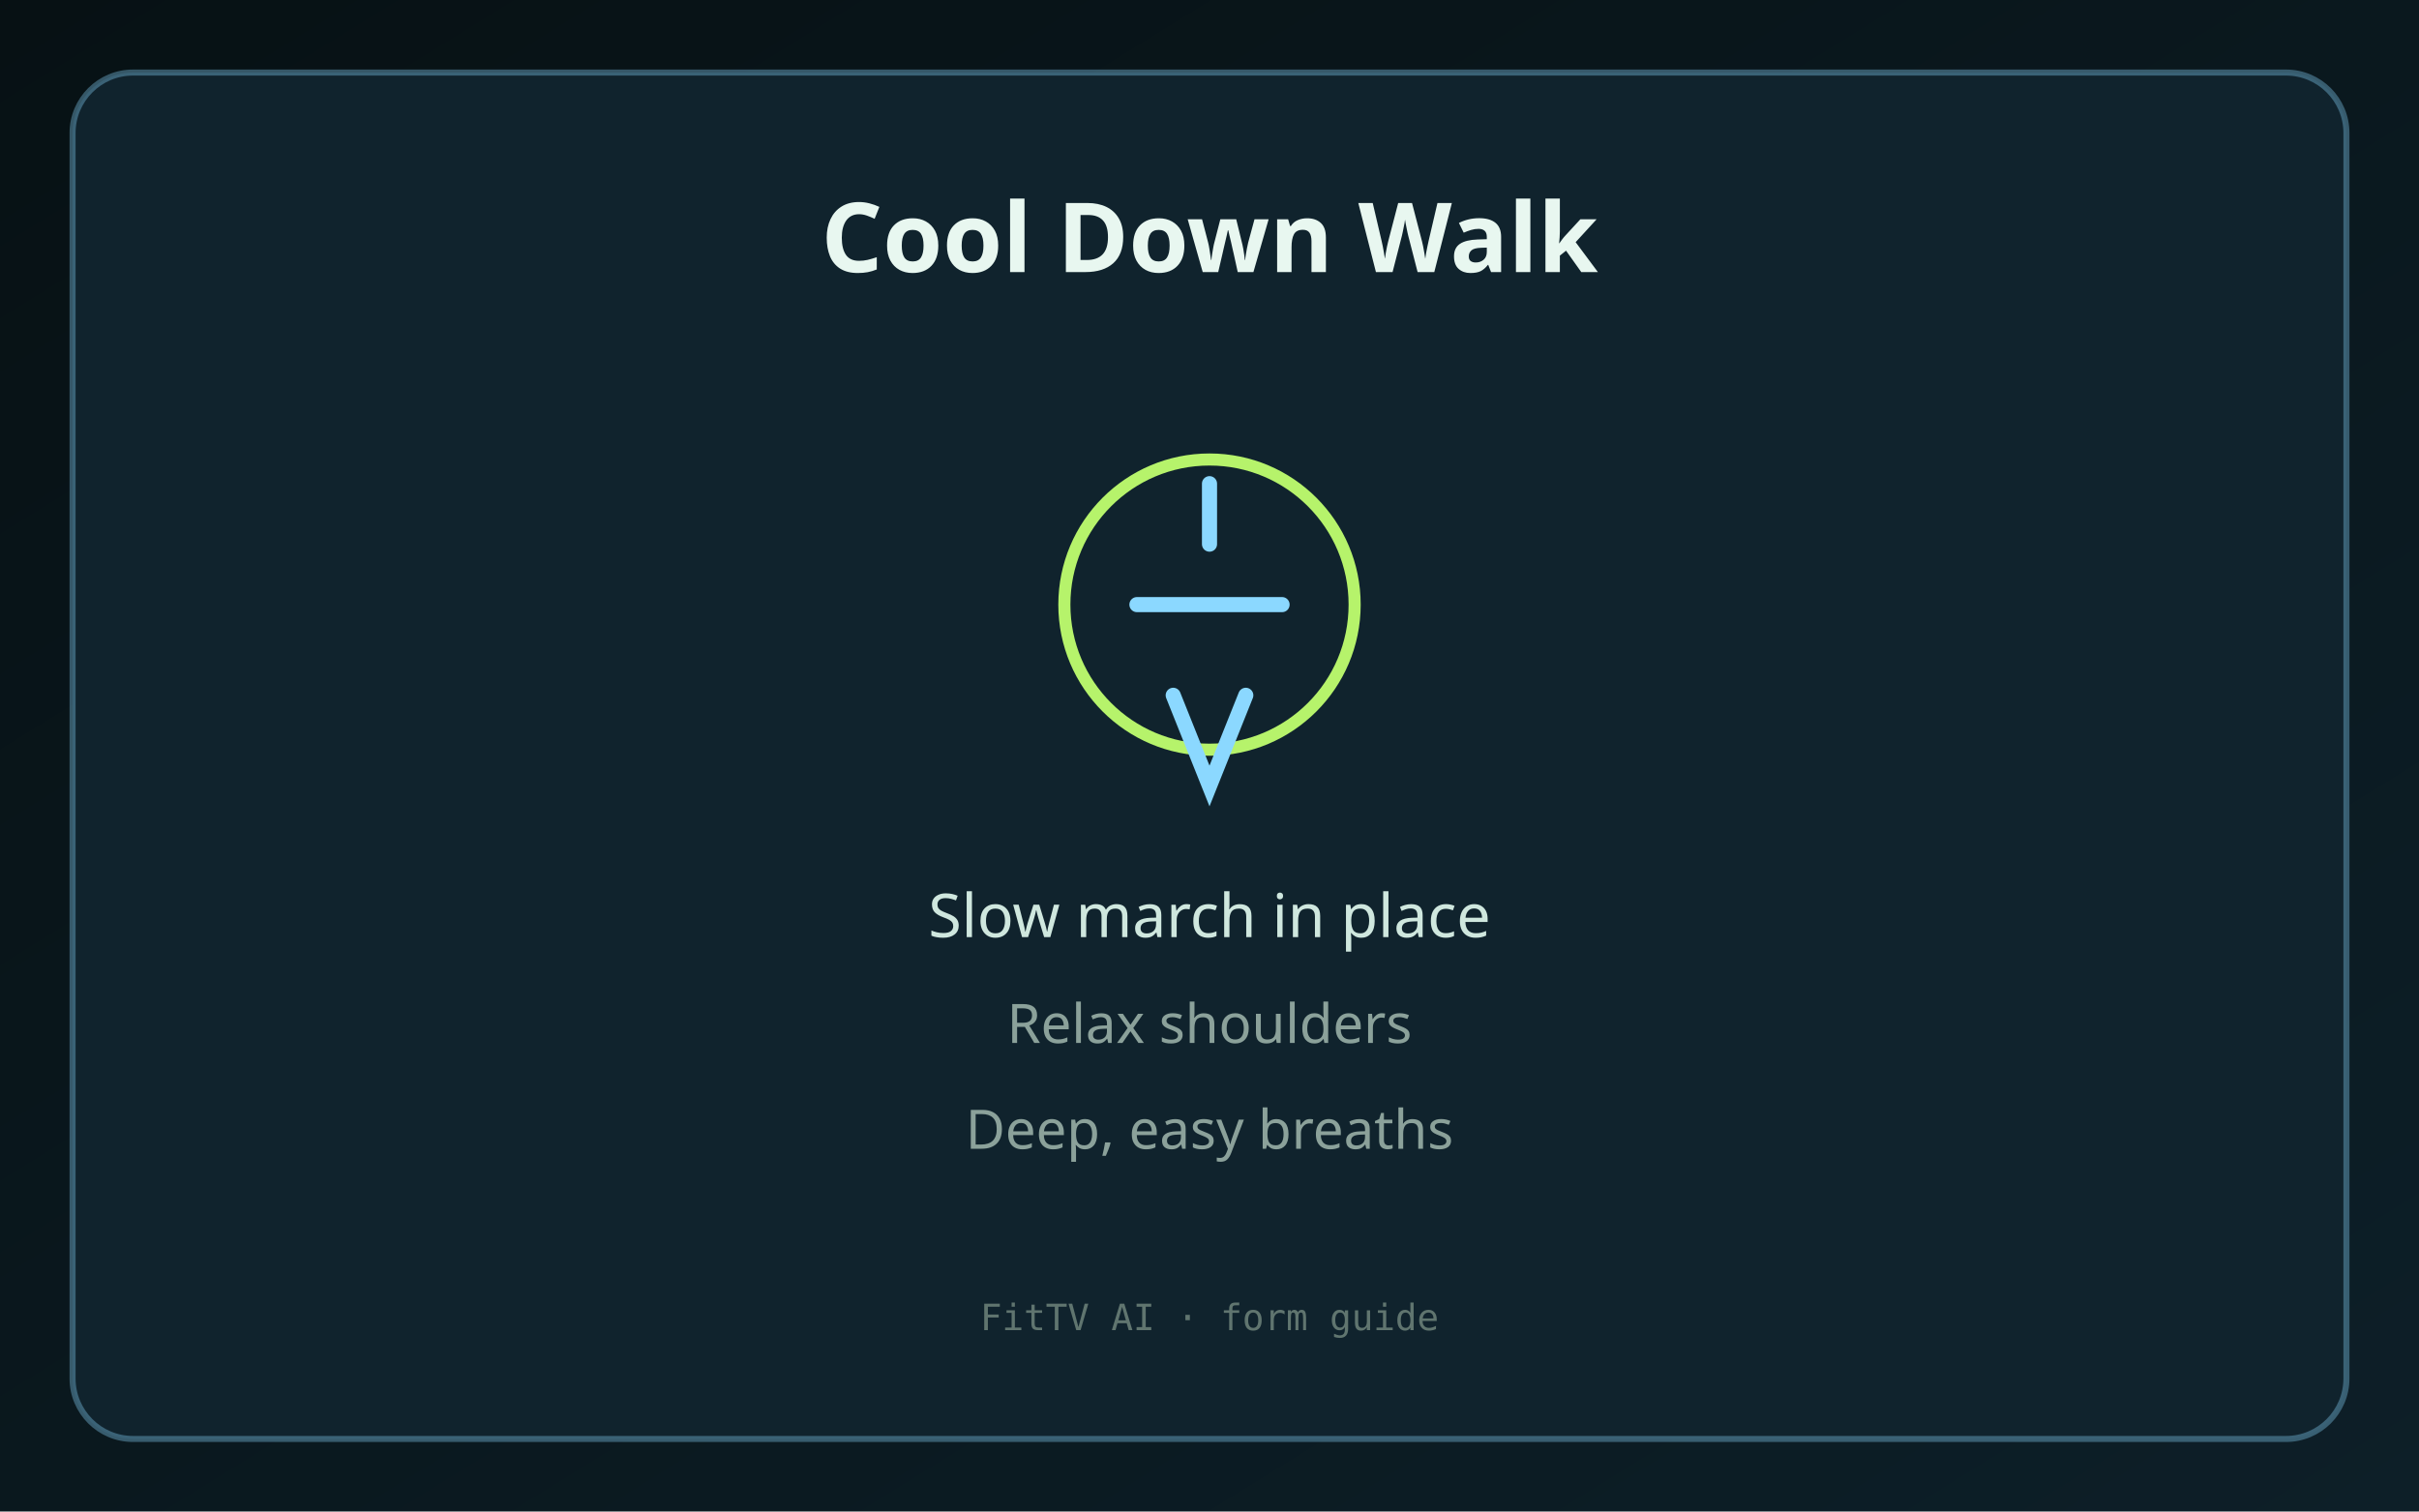
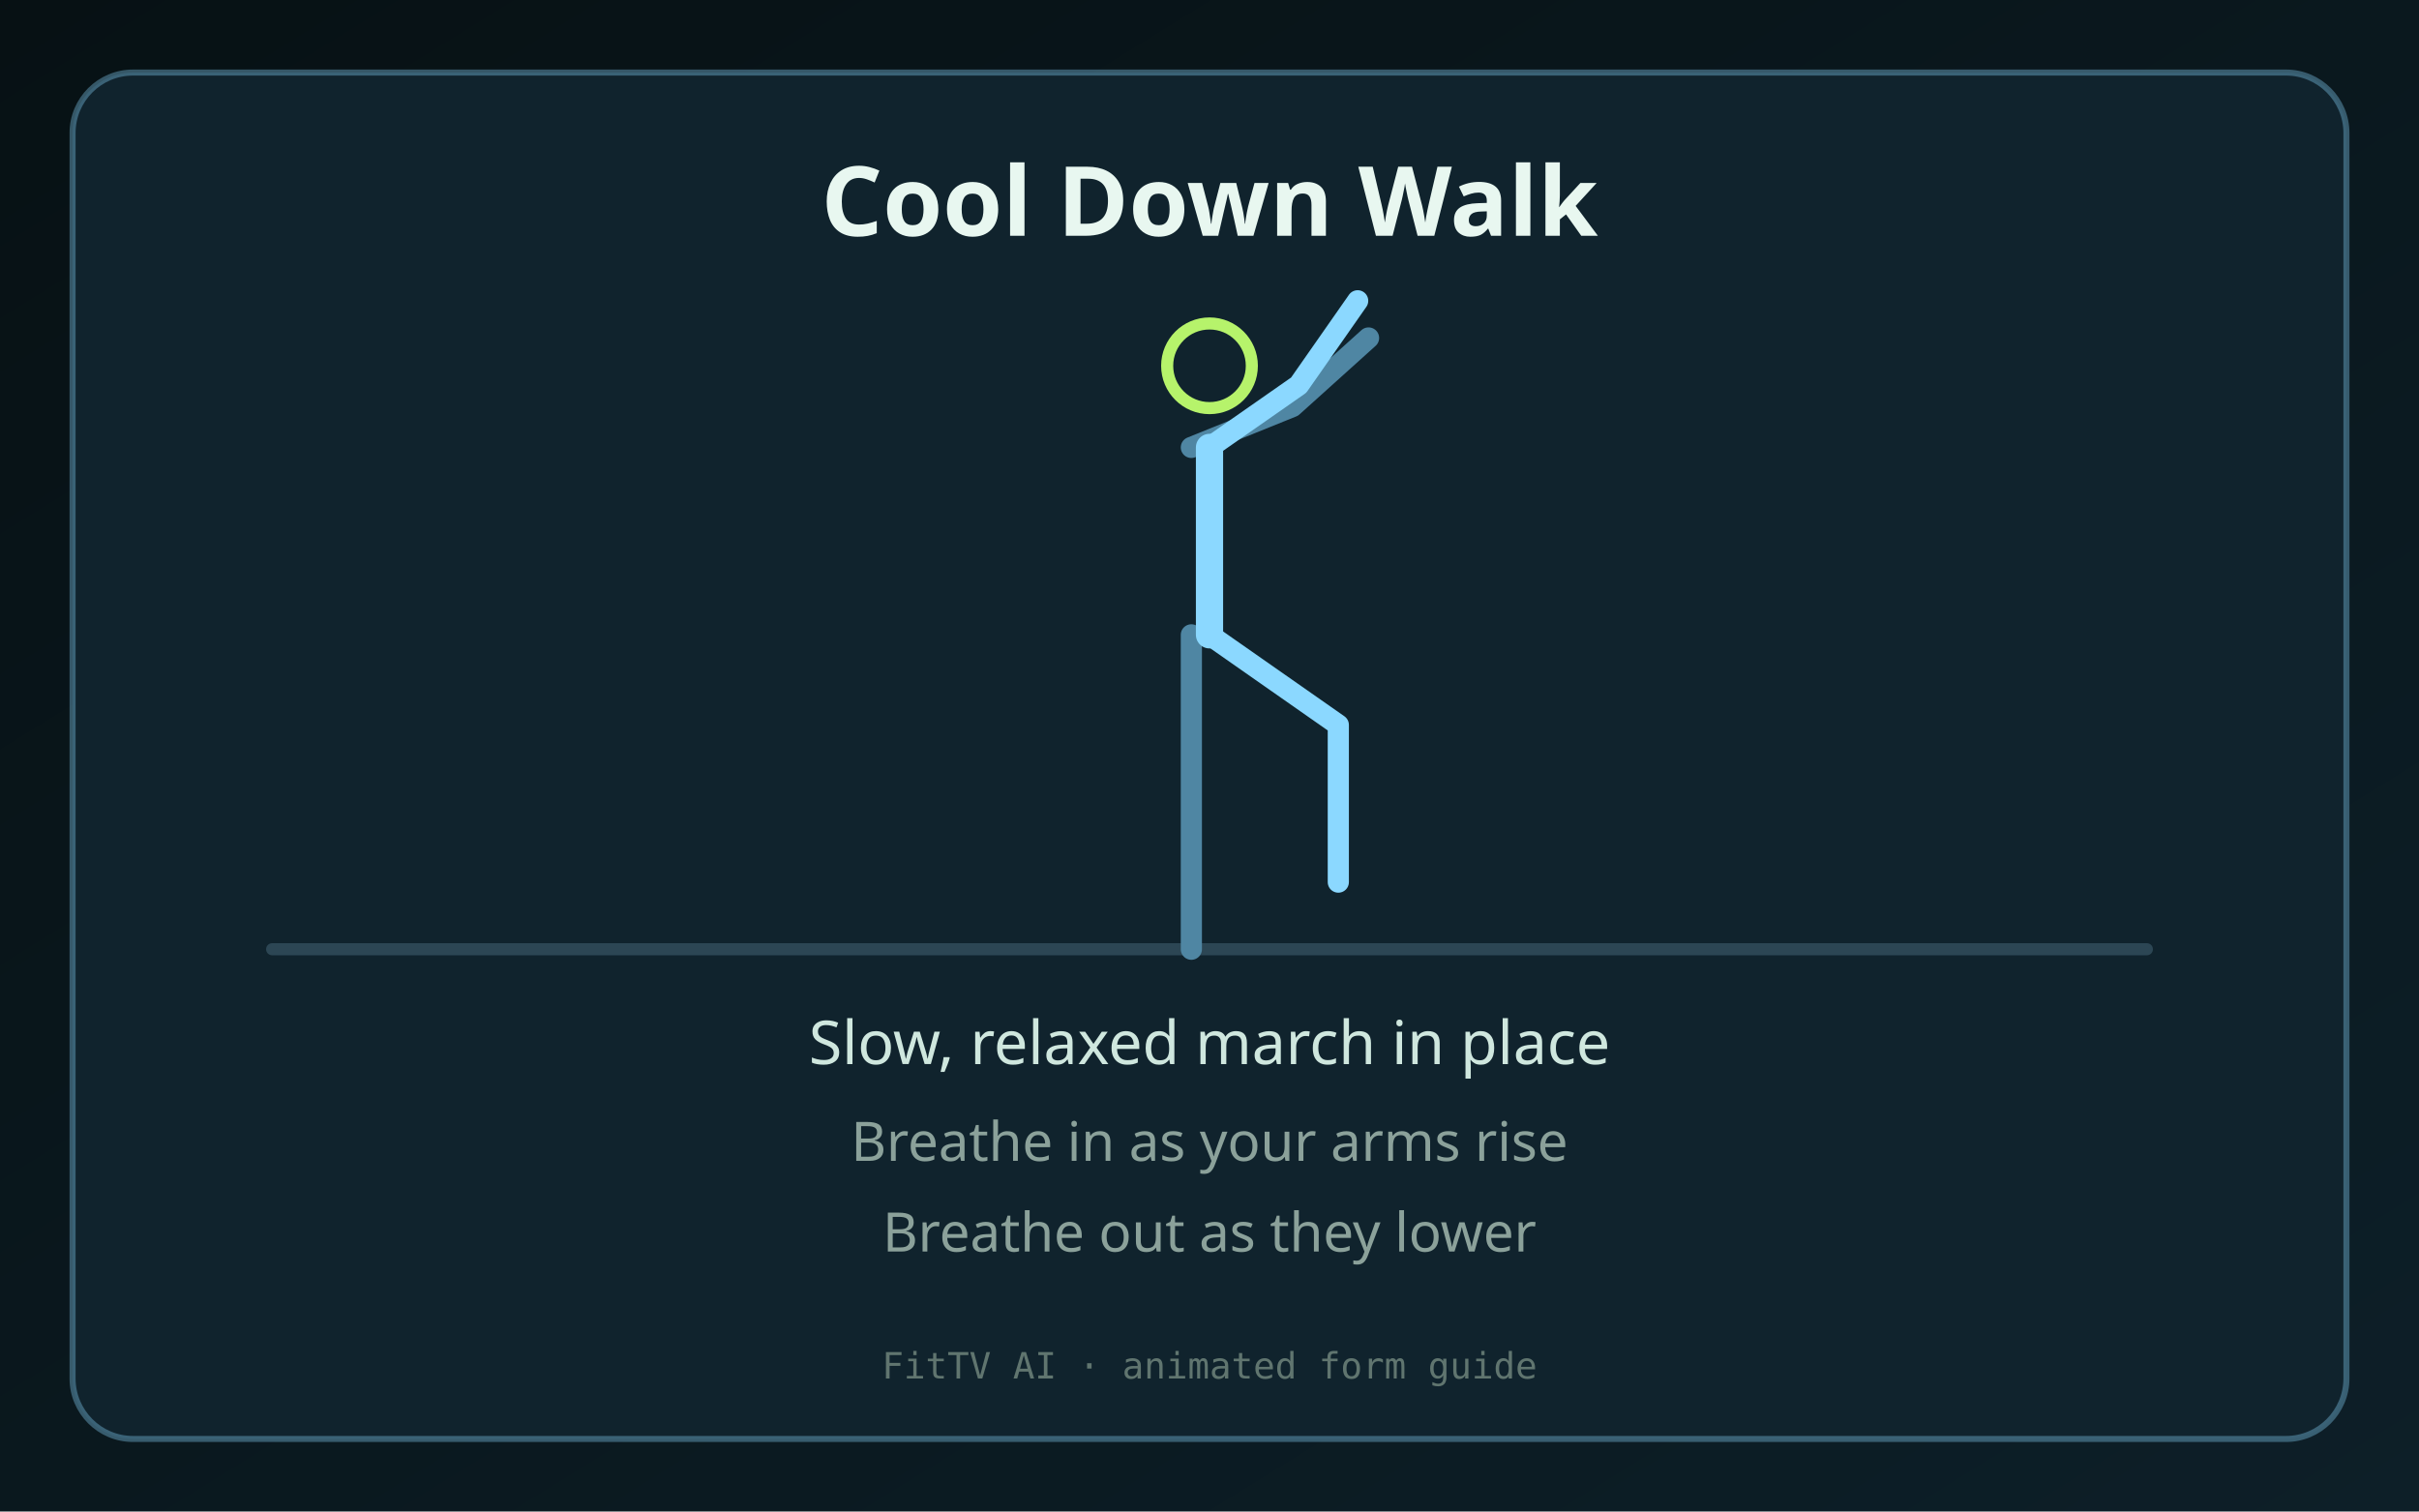
- <svg xmlns="http://www.w3.org/2000/svg" width="800" height="500" viewBox="0 0 800 500">
+ <svg xmlns="http://www.w3.org/2000/svg" width="800" height="500" viewBox="0 0 800 500" role="img" aria-label="Cool Down Walk animated demonstration">
  <defs>
    <linearGradient id="bg" x1="0" y1="0" x2="1" y2="1">
      <stop offset="0%" stop-color="#071114" />
      <stop offset="100%" stop-color="#0d1f28" />
    </linearGradient>
  </defs>
  <rect width="800" height="500" fill="url(#bg)" />
  <rect x="24" y="24" width="752" height="452" rx="20" fill="#10232d" stroke="#8bd8ff" stroke-opacity="0.35" stroke-width="2" />
-   <text x="400" y="90" text-anchor="middle" fill="#e8f7f0" font-family="Segoe UI, system-ui, sans-serif" font-size="32" font-weight="700">Cool Down Walk</text>
-   <circle cx="400" cy="200" r="48" fill="none" stroke="#b6f36b" stroke-width="4" />
-   <path d="M400 160 v20 M376 200 h48 M388 230 l12 30 12-30" fill="none" stroke="#8bd8ff" stroke-width="5" stroke-linecap="round" />
-   <text x="400" y="310" text-anchor="middle" fill="#cfe7de" font-family="Segoe UI, system-ui, sans-serif" font-size="20">Slow march in place</text>
-   <text x="400" y="345" text-anchor="middle" fill="#8ba19a" font-family="Segoe UI, system-ui, sans-serif" font-size="18">Relax shoulders</text>
-   <text x="400" y="380" text-anchor="middle" fill="#8ba19a" font-family="Segoe UI, system-ui, sans-serif" font-size="18">Deep, easy breaths</text>
-   <text x="400" y="440" text-anchor="middle" fill="#60756f" font-family="ui-monospace, monospace" font-size="12">FitTV AI · form guide</text>
+   <text x="400" y="78" text-anchor="middle" fill="#e8f7f0" font-family="Segoe UI, system-ui, sans-serif" font-size="32" font-weight="700">Cool Down Walk</text>
+   <line x1="90" y1="314" x2="710" y2="314" stroke="#2c4654" stroke-width="4" stroke-linecap="round" />
+   <path d="M394.0 210.0 L394.0 262.0 L394.0 314.0" fill="none" stroke="#4f86a3" stroke-width="7" stroke-linecap="round" stroke-linejoin="round">
+     <animate attributeName="d" values="M394.0 210.0 L394.0 262.0 L394.0 314.0;M394.0 210.0 L436.6 239.8 L436.6 291.8;M394.0 210.0 L394.0 262.0 L394.0 314.0" dur="5.0s" repeatCount="indefinite" calcMode="spline" keyTimes="0.000;0.500;1.000" keySplines="0.45 0 0.55 1;0.45 0 0.55 1" />
+   </path>
+   <path d="M394.0 148.0 L427.4 134.5 L452.6 111.8" fill="none" stroke="#4f86a3" stroke-width="7" stroke-linecap="round" stroke-linejoin="round">
+     <animate attributeName="d" values="M394.0 148.0 L427.4 134.5 L452.6 111.8;M394.0 148.0 L397.8 183.8 L408.3 216.1;M394.0 148.0 L427.4 134.5 L452.6 111.8" dur="5.0s" repeatCount="indefinite" calcMode="spline" keyTimes="0.000;0.500;1.000" keySplines="0.45 0 0.55 1;0.45 0 0.55 1" />
+   </path>
+   <path d="M400.0 148.0 L400.0 210.0" fill="none" stroke="#8bd8ff" stroke-width="9" stroke-linecap="round" stroke-linejoin="round">
+     <animate attributeName="d" values="M400.0 148.0 L400.0 210.0;M400.0 148.0 L400.0 210.0;M400.0 148.0 L400.0 210.0" dur="5.0s" repeatCount="indefinite" calcMode="spline" keyTimes="0.000;0.500;1.000" keySplines="0.45 0 0.55 1;0.45 0 0.55 1" />
+   </path>
+   <path d="M400.0 210.0 L442.6 239.8 L442.6 291.8" fill="none" stroke="#8bd8ff" stroke-width="7" stroke-linecap="round" stroke-linejoin="round">
+     <animate attributeName="d" values="M400.0 210.0 L442.6 239.8 L442.6 291.8;M400.0 210.0 L400.0 262.0 L400.0 314.0;M400.0 210.0 L442.6 239.8 L442.6 291.8" dur="5.0s" repeatCount="indefinite" calcMode="spline" keyTimes="0.000;0.500;1.000" keySplines="0.45 0 0.55 1;0.45 0 0.55 1" />
+   </path>
+   <path d="M400.0 148.0 L429.5 127.4 L449.0 99.5" fill="none" stroke="#8bd8ff" stroke-width="7" stroke-linecap="round" stroke-linejoin="round">
+     <animate attributeName="d" values="M400.0 148.0 L429.5 127.4 L449.0 99.5;M400.0 148.0 L408.7 182.9 L422.5 214.0;M400.0 148.0 L429.5 127.4 L449.0 99.5" dur="5.0s" repeatCount="indefinite" calcMode="spline" keyTimes="0.000;0.500;1.000" keySplines="0.45 0 0.55 1;0.45 0 0.55 1" />
+   </path>
+   <circle cx="400.0" cy="121.0" r="14" fill="#10232d" stroke="#b6f36b" stroke-width="4">
+     <animate attributeName="cx" values="400.0;400.0;400.0" dur="5.0s" repeatCount="indefinite" calcMode="spline" keyTimes="0.000;0.500;1.000" keySplines="0.45 0 0.55 1;0.45 0 0.55 1" />
+     <animate attributeName="cy" values="121.0;121.0;121.0" dur="5.0s" repeatCount="indefinite" calcMode="spline" keyTimes="0.000;0.500;1.000" keySplines="0.45 0 0.55 1;0.45 0 0.55 1" />
+   </circle>
+   <text x="400" y="352" text-anchor="middle" fill="#cfe7de" font-family="Segoe UI, system-ui, sans-serif" font-size="20">Slow, relaxed march in place</text>
+   <text x="400" y="384" text-anchor="middle" fill="#8ba19a" font-family="Segoe UI, system-ui, sans-serif" font-size="18">Breathe in as your arms rise</text>
+   <text x="400" y="414" text-anchor="middle" fill="#8ba19a" font-family="Segoe UI, system-ui, sans-serif" font-size="18">Breathe out as they lower</text>
+   <text x="400" y="456" text-anchor="middle" fill="#60756f" font-family="ui-monospace, monospace" font-size="12">FitTV AI · animated form guide</text>
</svg>
